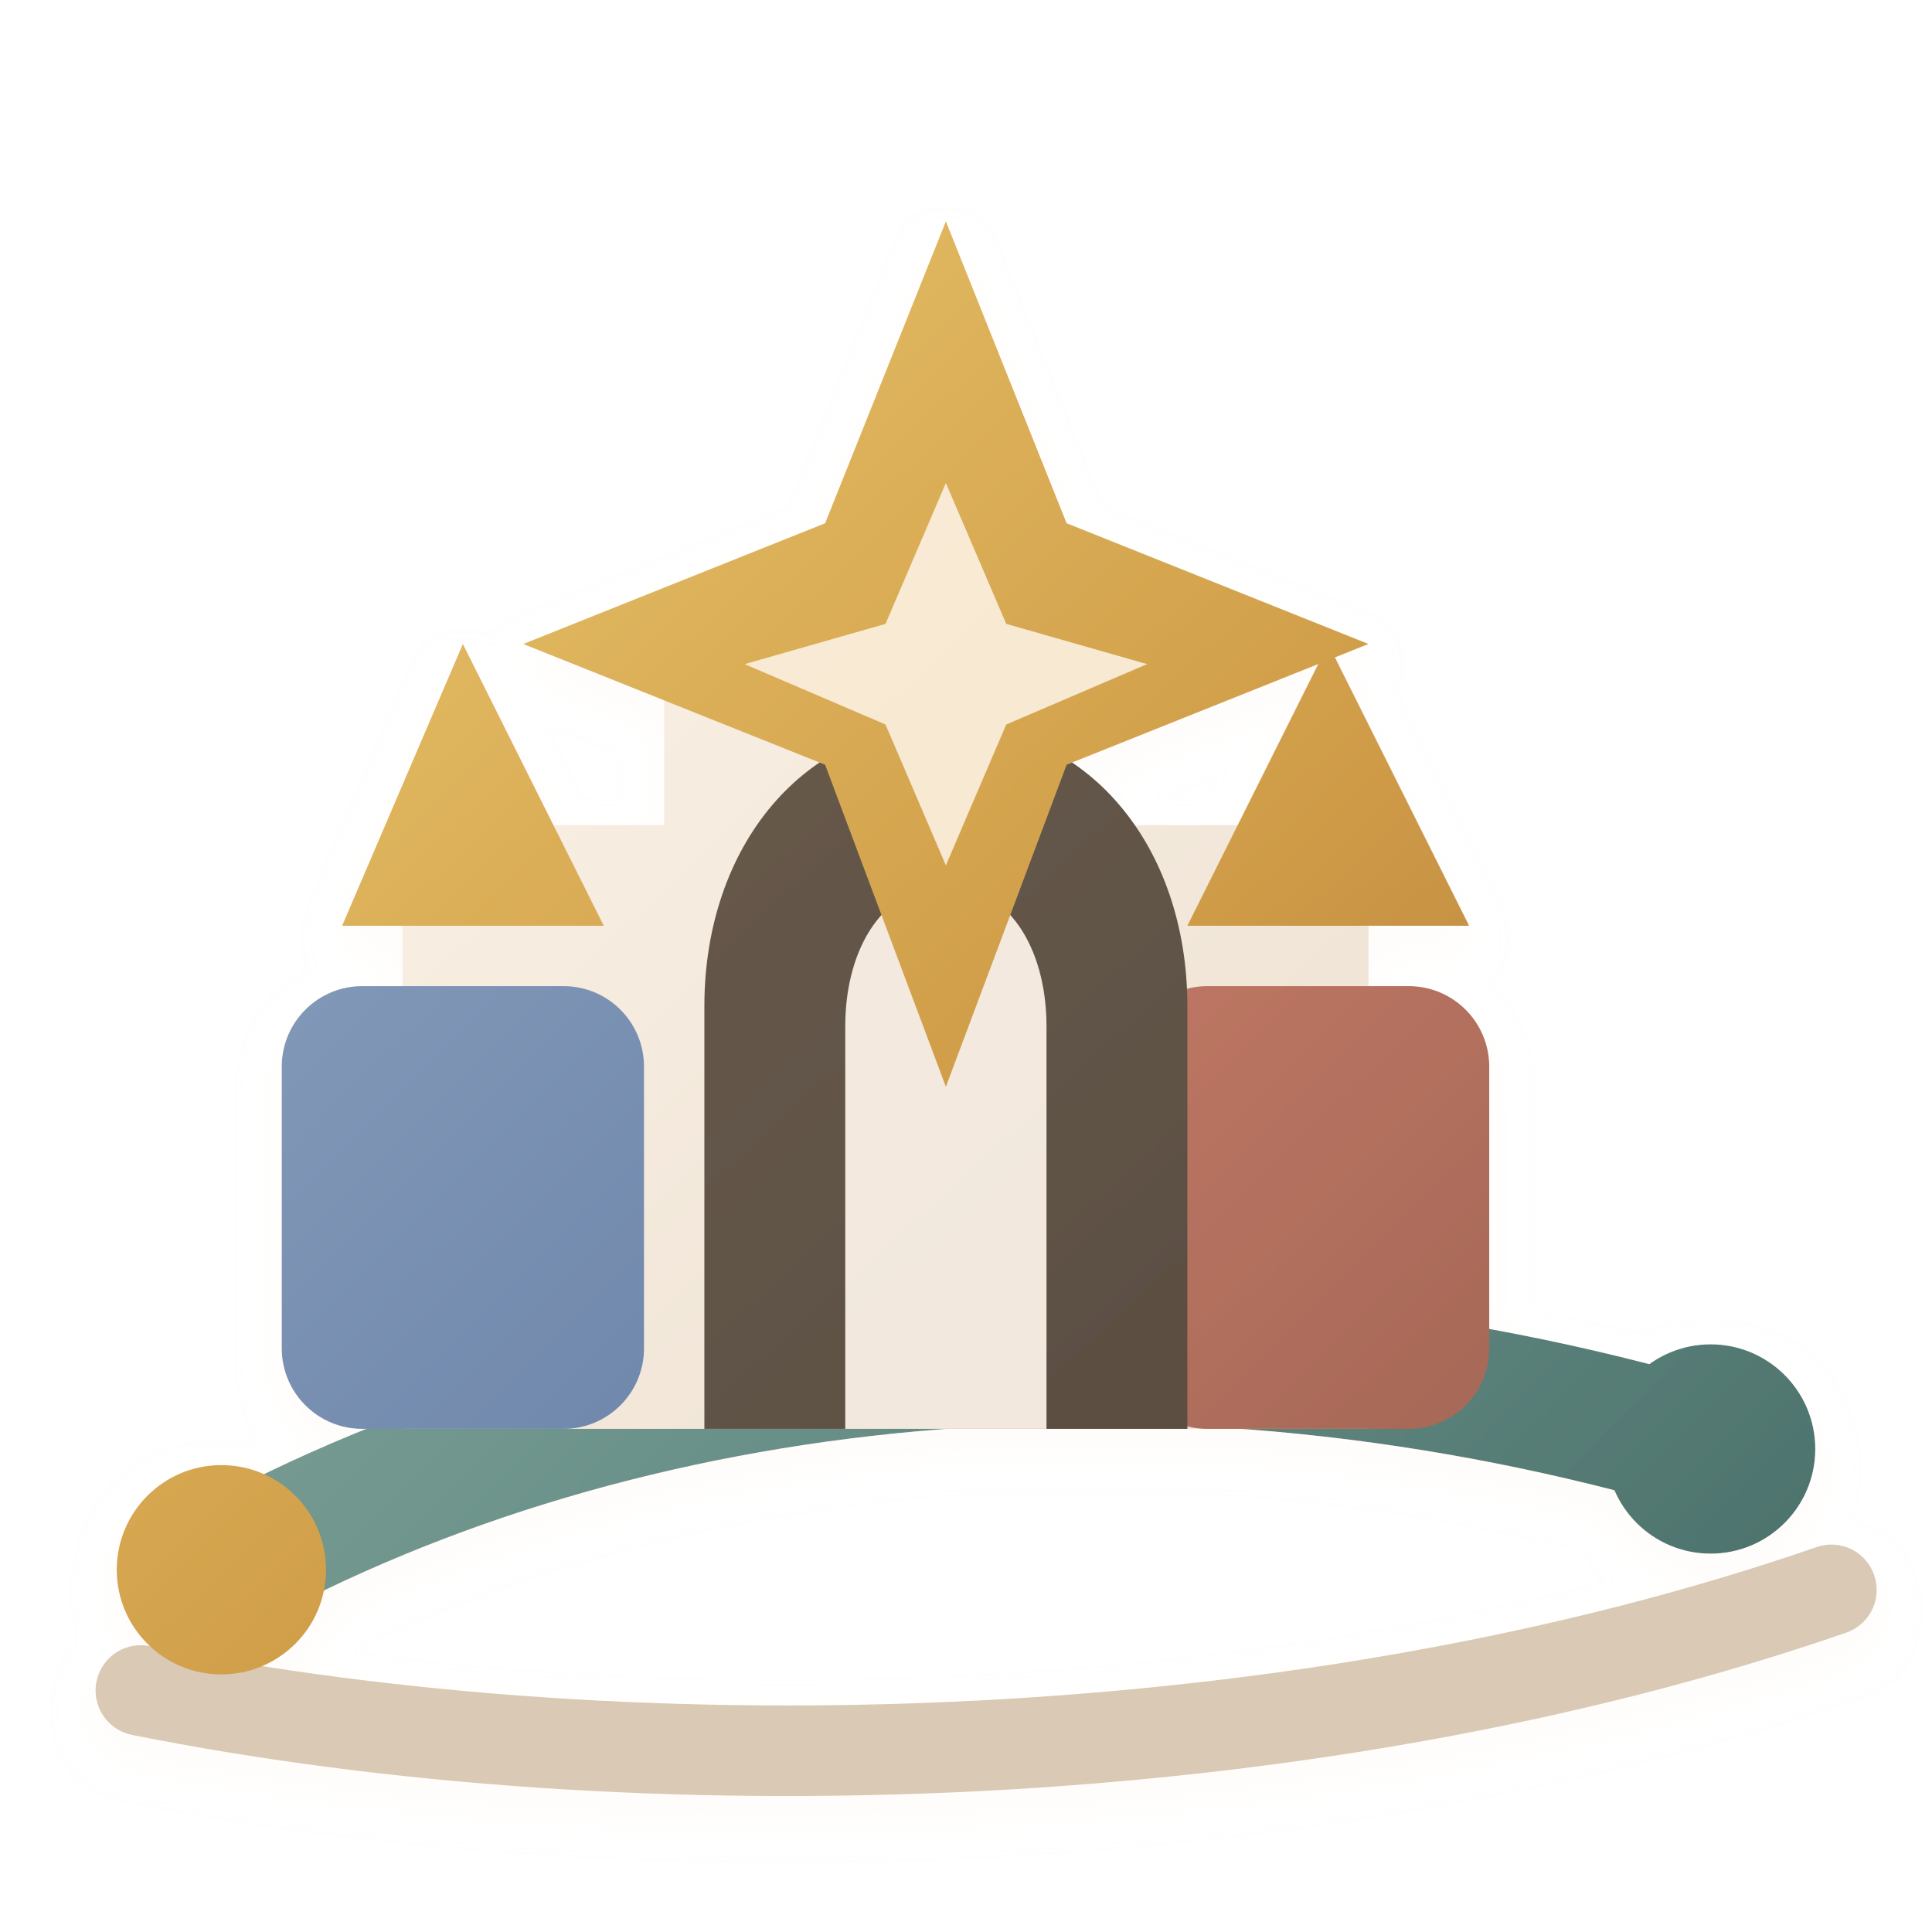
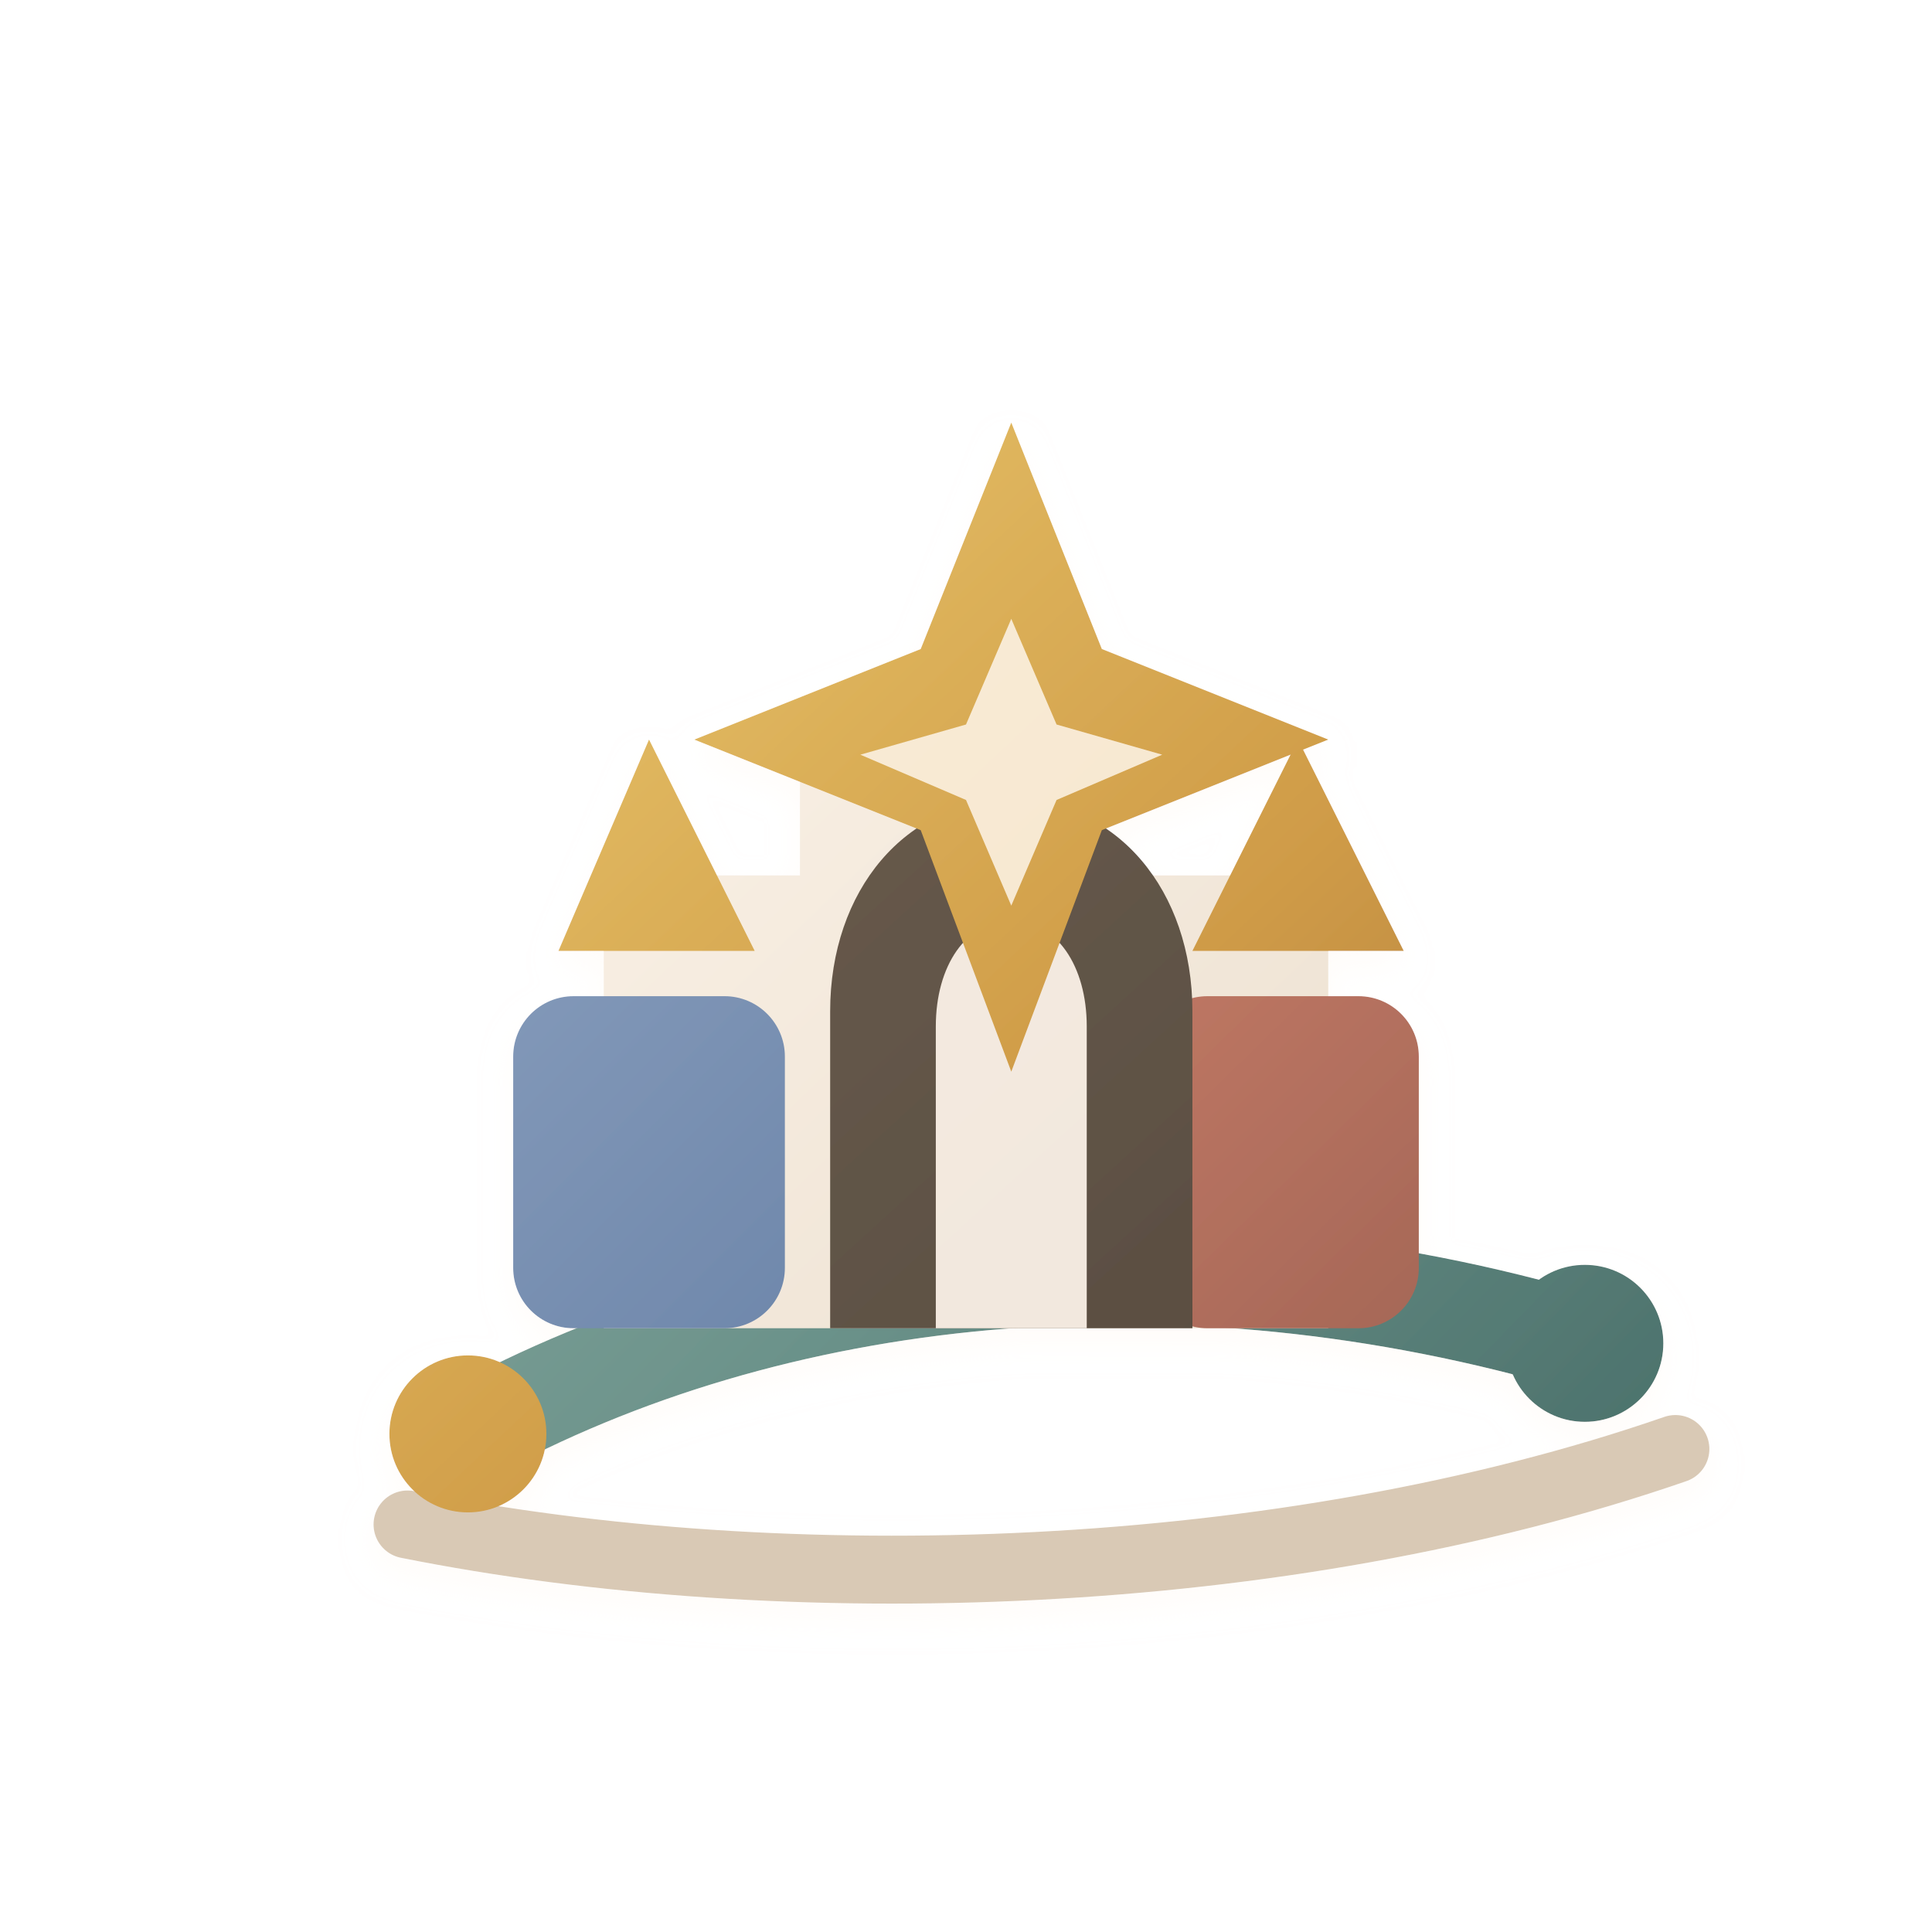
- <svg xmlns="http://www.w3.org/2000/svg" width="128" height="128" viewBox="20 18 96 94" role="img" aria-label="Imagineer icon">
+ <svg xmlns="http://www.w3.org/2000/svg" width="128" height="128" viewBox="0 0 128 128" role="img" aria-label="Imagineer icon">
  <defs>
    <filter id="d" x="-35%" y="-35%" width="170%" height="170%" color-interpolation-filters="sRGB">
      <feDropShadow dx="0" dy="10" stdDeviation="6" flood-color="#2b211d" flood-opacity=".14" />
      <feDropShadow dx="0" dy="1" stdDeviation="1" flood-color="#fffaf4" flood-opacity=".5" />
    </filter>
    <linearGradient id="blue" x1="18" y1="18" x2="112" y2="112" gradientUnits="userSpaceOnUse">
      <stop stop-color="#9fb1cc" />
      <stop offset=".58" stop-color="#6d86aa" />
      <stop offset="1" stop-color="#465c80" />
    </linearGradient>
    <linearGradient id="gold" x1="18" y1="14" x2="110" y2="112" gradientUnits="userSpaceOnUse">
      <stop stop-color="#f3d77a" />
      <stop offset=".58" stop-color="#cf9b47" />
      <stop offset="1" stop-color="#9b6936" />
    </linearGradient>
    <linearGradient id="teal" x1="16" y1="20" x2="112" y2="114" gradientUnits="userSpaceOnUse">
      <stop stop-color="#9cb9af" />
      <stop offset=".56" stop-color="#6b928a" />
      <stop offset="1" stop-color="#426762" />
    </linearGradient>
    <linearGradient id="clay" x1="18" y1="18" x2="110" y2="112" gradientUnits="userSpaceOnUse">
      <stop stop-color="#e0a092" />
      <stop offset=".56" stop-color="#bf7764" />
      <stop offset="1" stop-color="#8d594a" />
    </linearGradient>
    <linearGradient id="stone" x1="24" y1="24" x2="106" y2="110" gradientUnits="userSpaceOnUse">
      <stop stop-color="#fff7ee" />
      <stop offset="1" stop-color="#e7dac8" />
    </linearGradient>
    <linearGradient id="ink" x1="24" y1="20" x2="108" y2="112" gradientUnits="userSpaceOnUse">
      <stop stop-color="#756555" />
      <stop offset="1" stop-color="#4f453a" />
    </linearGradient>
  </defs>
  <g filter="url(#d)">
    <path d="M31 95c20-11 47-14 74-6" fill="none" stroke="url(#teal)" stroke-width="6.5" stroke-linecap="round" />
    <path d="M27 101c25 5 58 4 84-5" fill="none" stroke="#d9c9b5" stroke-width="4.5" stroke-linecap="round" />
    <path d="M40 88V58h13V47l9 8 9-8v11h17v30Z" fill="url(#stone)" />
    <rect x="34" y="66" width="18" height="22" rx="4" fill="url(#blue)" />
    <rect x="76" y="66" width="18" height="22" rx="4" fill="url(#clay)" />
    <path d="M37 63 43 49l7 14ZM79 63l7-14 7 14Z" fill="url(#gold)" />
    <path d="M55 88V67c0-8 5-14 12-14s12 6 12 14v21Z" fill="url(#ink)" />
    <path d="M62 88V68c0-4 2-7 5-7s5 3 5 7v20Z" fill="#fff5eb" opacity=".92" />
    <path d="M67 28 73 43 88 49 73 55 67 71 61 55 46 49 61 43Z" fill="url(#gold)" />
    <path d="M67 41 70 48 77 50 70 53 67 60 64 53 57 50 64 48Z" fill="#fff8ef" opacity=".82" />
    <circle cx="31" cy="95" r="5.2" fill="url(#gold)" />
    <circle cx="105" cy="89" r="5.2" fill="url(#teal)" />
  </g>
</svg>
